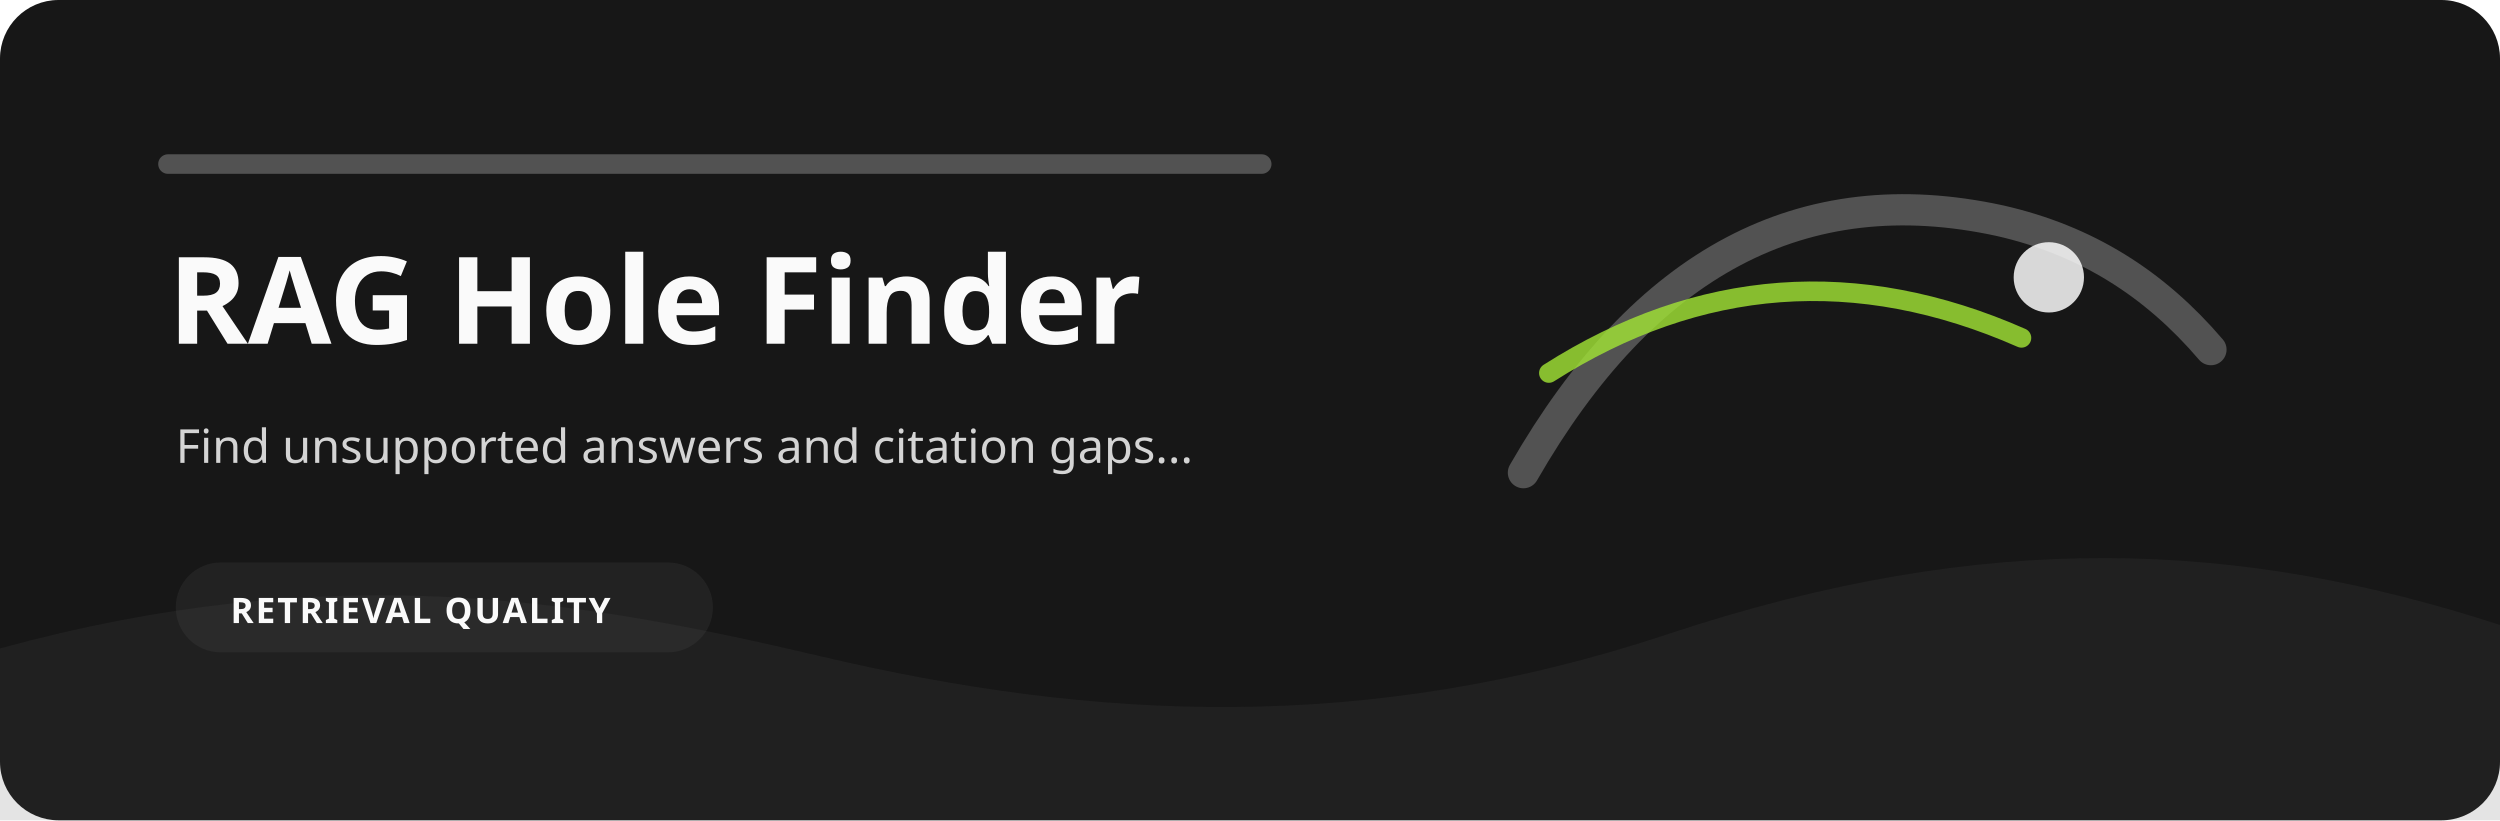
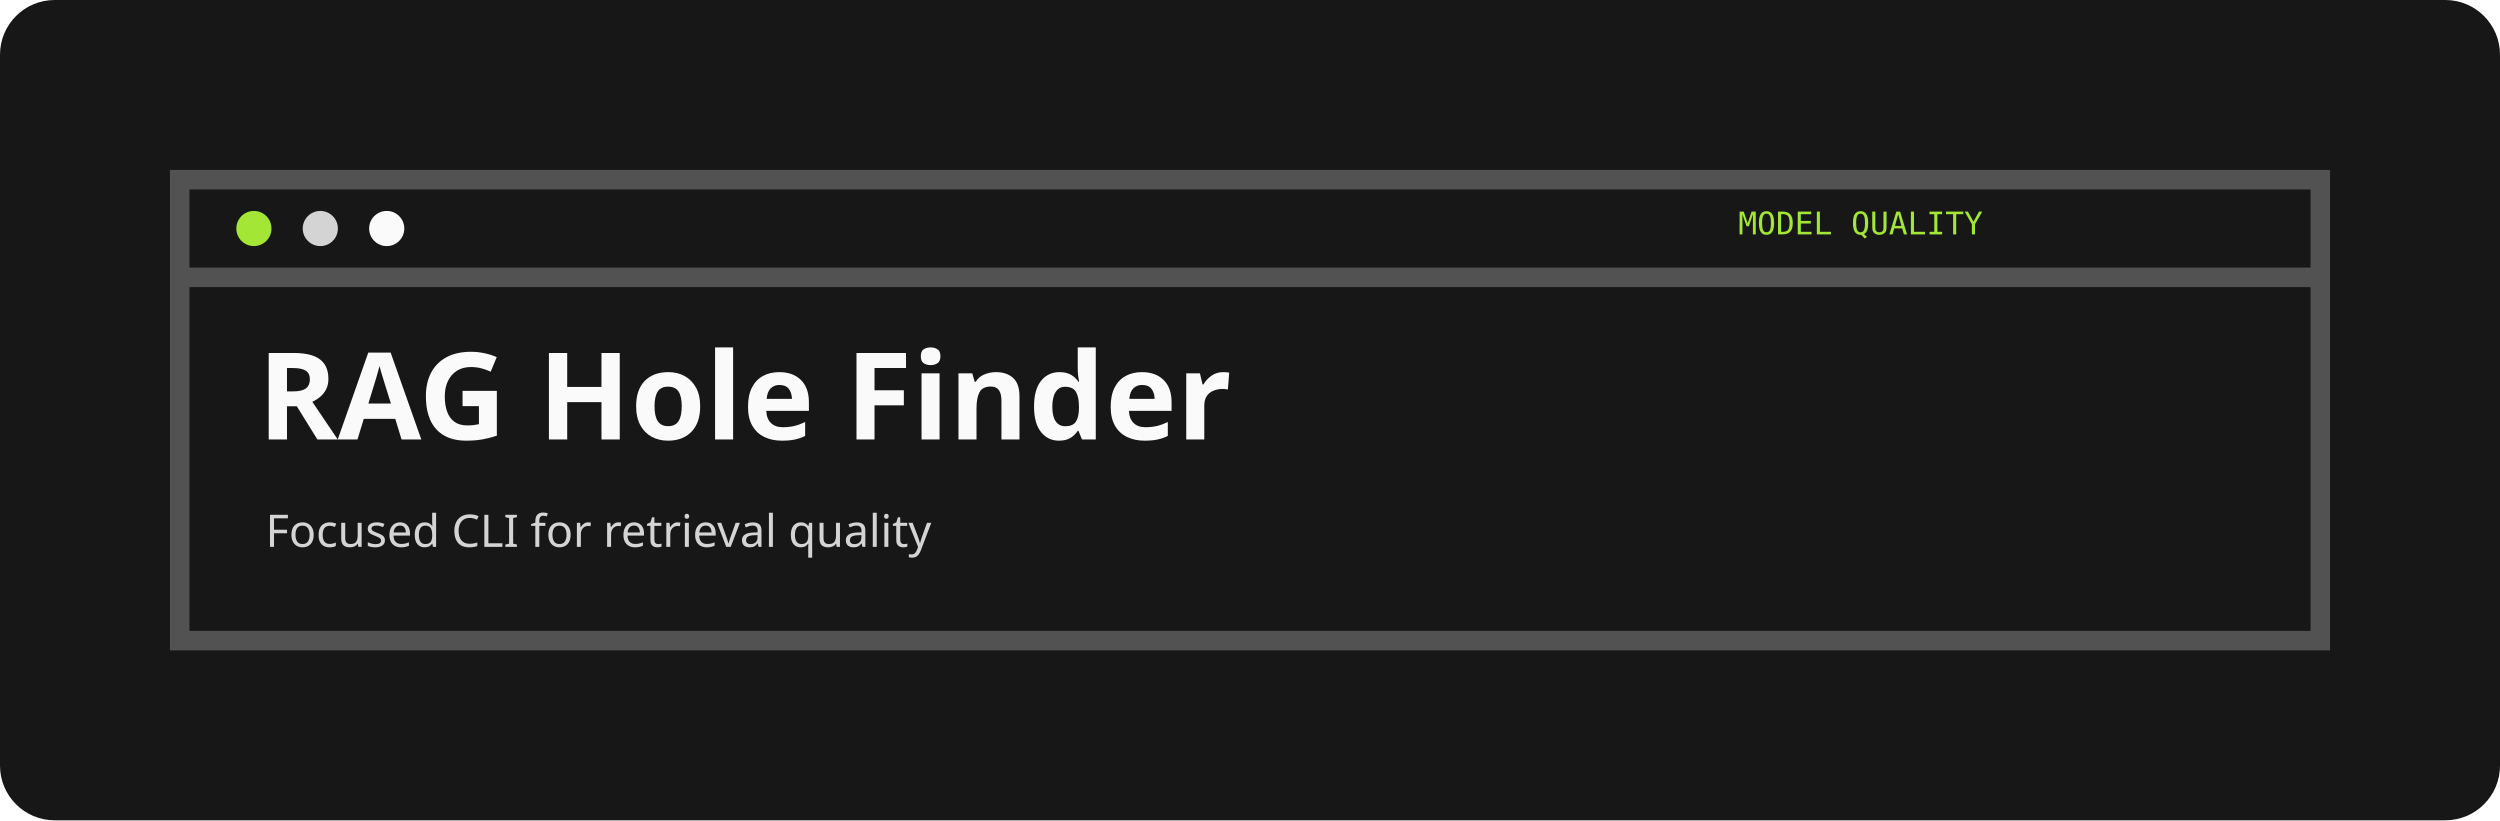
- <svg xmlns="http://www.w3.org/2000/svg" width="1280" height="420" viewBox="0 0 1280 420" fill="none" role="img" aria-label="RAG Hole Finder project cover">
-   <rect width="1280" height="420" rx="30" fill="#171717" />
-   <path d="M0 332C168 286 293 306 420 336C560 369 699 376 853 325C1018 270 1148 277 1280 320V420H0V332Z" fill="#525252" opacity=".16" />
-   <path d="M86 84h560" stroke="#525252" stroke-width="10" stroke-linecap="round" />
-   <text x="86" y="176" fill="#fafafa" font-family="Plus Jakarta Sans, ui-sans-serif, system-ui" font-size="62" font-weight="800">RAG Hole Finder</text>
-   <text x="90" y="237" fill="#d4d4d4" font-family="Plus Jakarta Sans, ui-sans-serif, system-ui" font-size="24" font-weight="500">Find unsupported answers and citation gaps...</text>
-   <rect x="90" y="288" width="275" height="46" rx="23" fill="#525252" opacity=".20" />
-   <text x="118" y="319" fill="#fafafa" font-family="Plus Jakarta Sans, ui-sans-serif, system-ui" font-size="18" font-weight="800" letter-spacing="1">RETRIEVAL QUALITY</text>
-   <path d="M780 242c62-108 143-151 244-129 44 10 79 32 108 66" fill="none" stroke="#525252" stroke-width="16" stroke-linecap="round" />
-   <path d="M793 191c77-49 158-55 242-18" fill="none" stroke="#a3e635" stroke-width="10" stroke-linecap="round" opacity=".8" />
-   <circle cx="1049" cy="142" r="18" fill="#fafafa" opacity=".85" />
+ <svg xmlns="http://www.w3.org/2000/svg" width="1280" height="420" viewBox="0 0 1280 420" fill="none" role="img" aria-label="RAG Hole Finder cover">
+   <rect width="1280" height="420" rx="28" fill="#171717" />
+   <path d="M92 92h1096v236H92z" fill="none" stroke="#525252" stroke-width="10" />
+   <path d="M92 142h1096" stroke="#525252" stroke-width="10" />
+   <circle cx="130" cy="117" r="9" fill="#a3e635" />
+   <circle cx="164" cy="117" r="9" fill="#d4d4d4" />
+   <circle cx="198" cy="117" r="9" fill="#fafafa" />
+   <text x="132" y="225" fill="#fafafa" font-family="Sora, ui-sans-serif, system-ui" font-size="62" font-weight="800">RAG Hole Finder</text>
+   <text x="136" y="280" fill="#d4d4d4" font-family="Sora, ui-sans-serif, system-ui" font-size="23">Focused CLI for retrieval quality</text>
+   <text x="890" y="120" fill="#a3e635" font-family="ui-monospace, SFMono-Regular, Menlo, monospace" font-size="16">MODEL QUALITY</text>
</svg>
